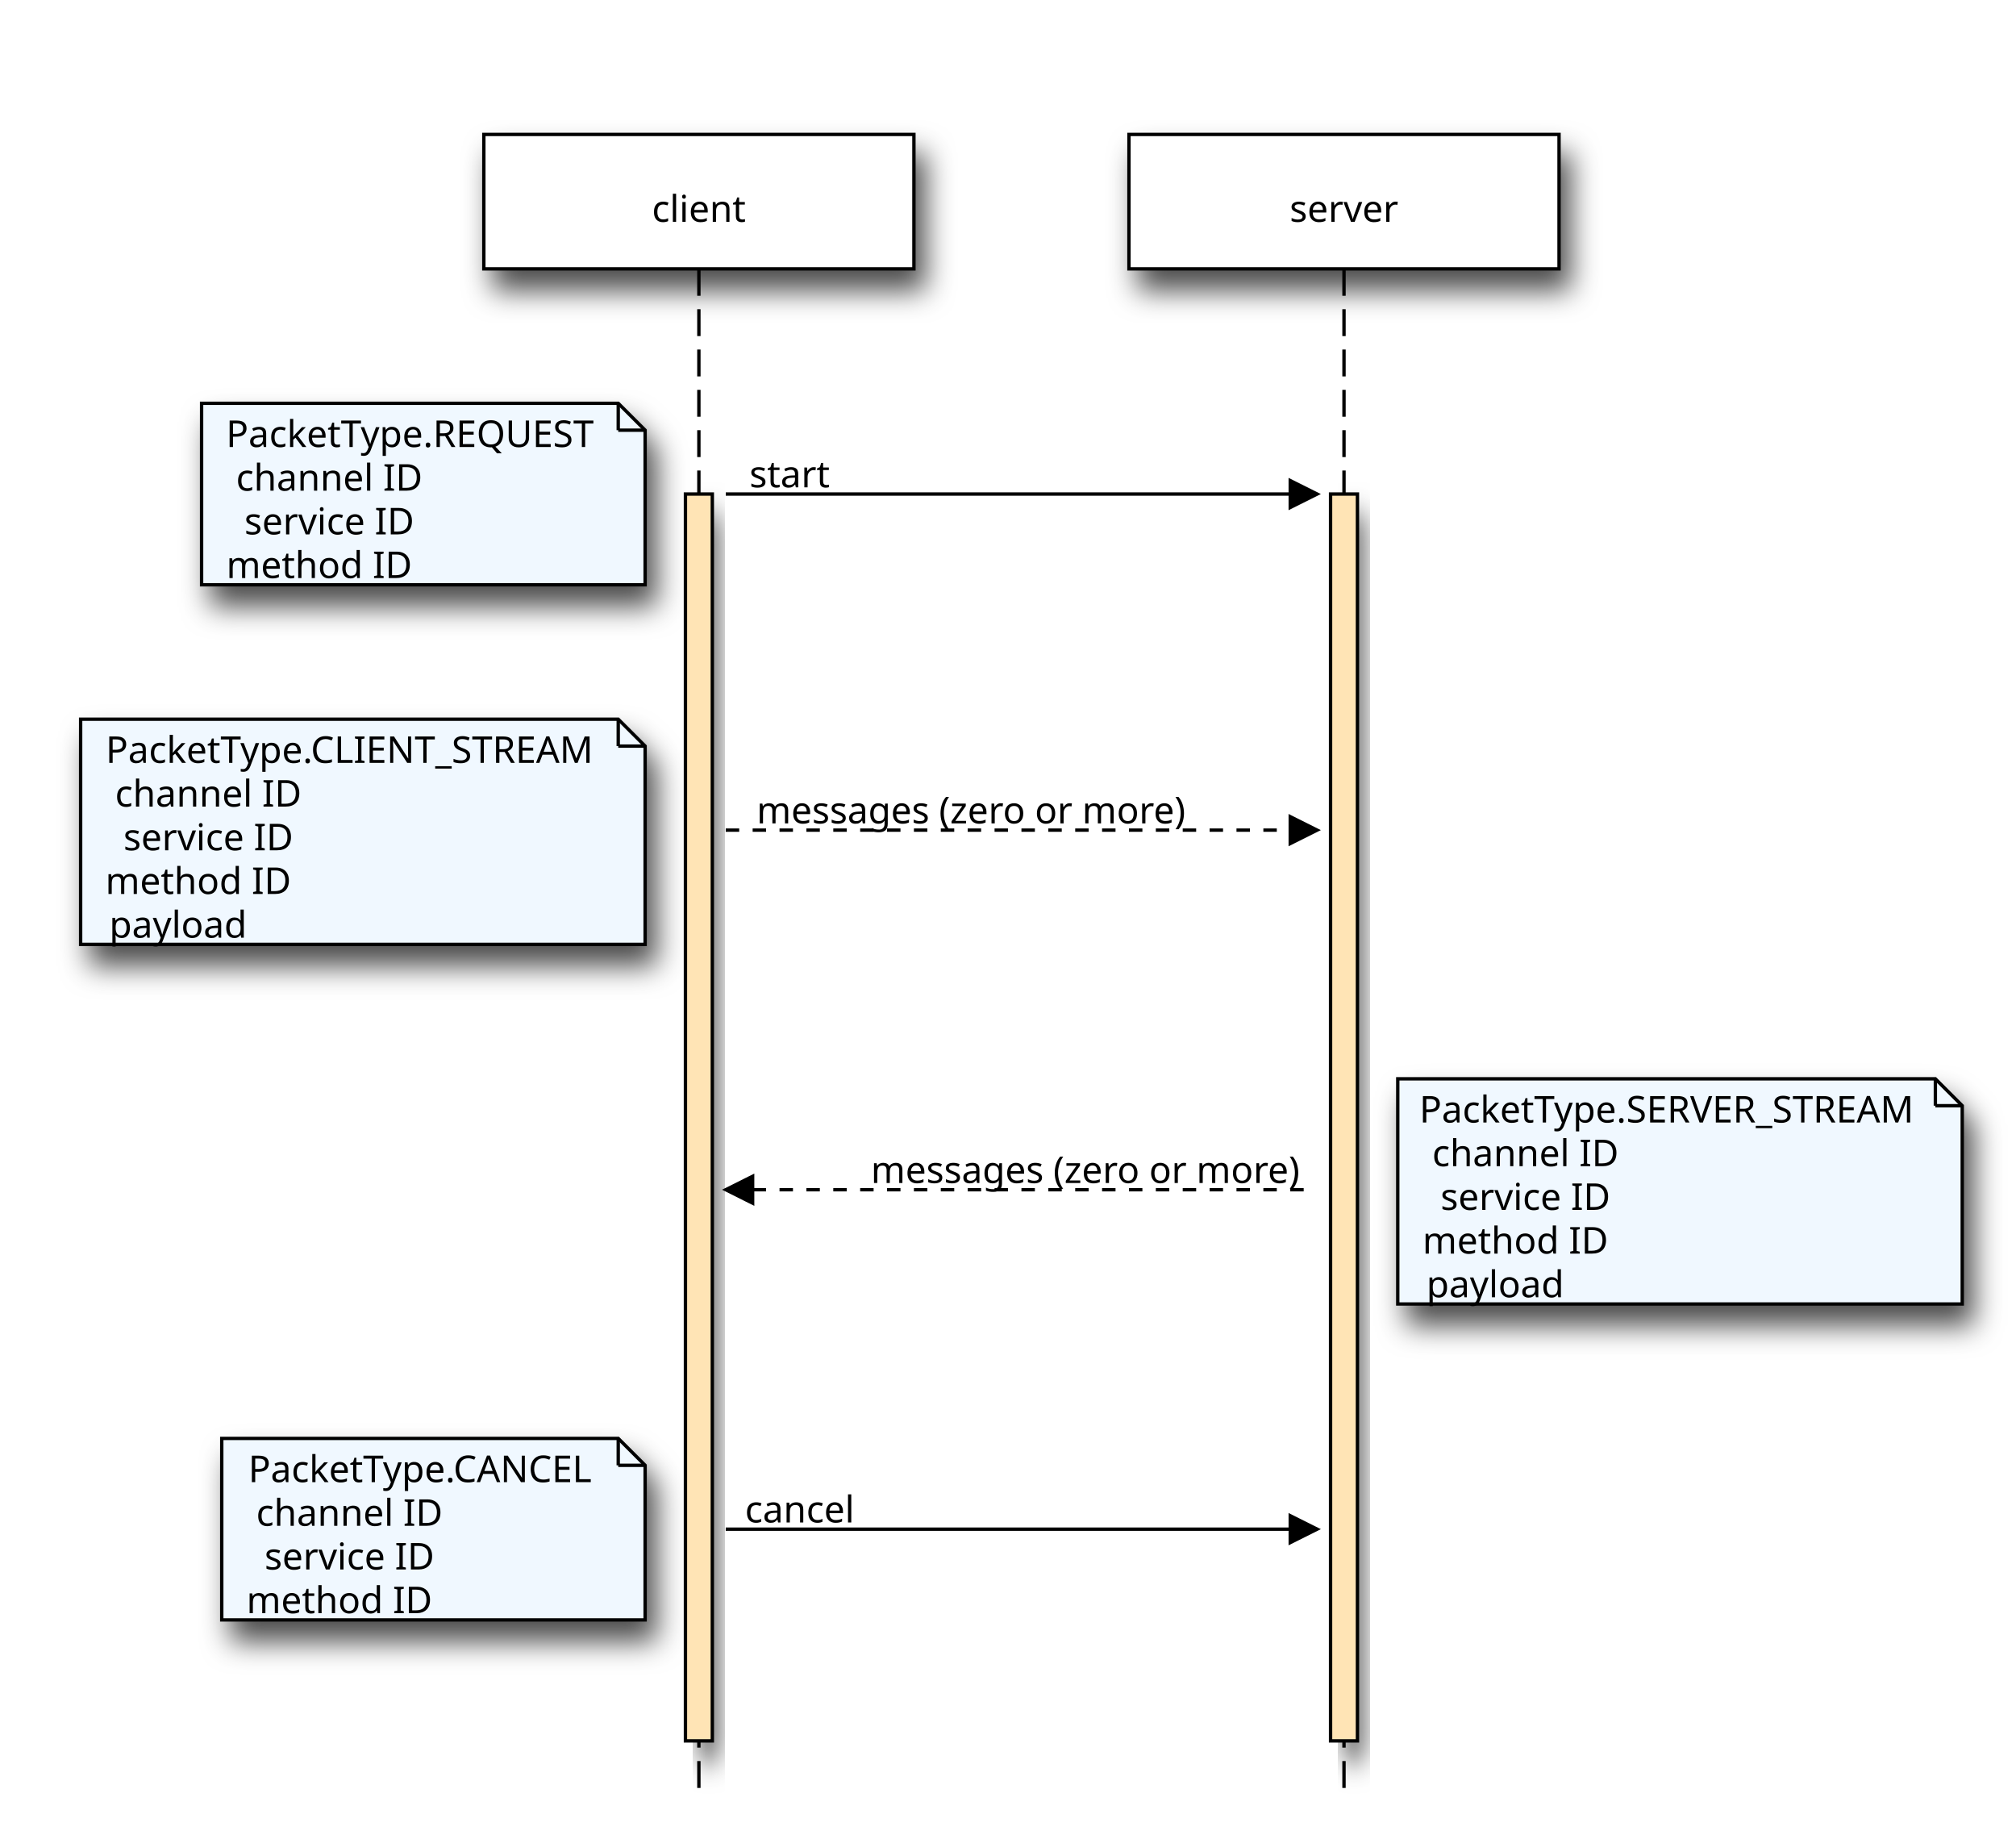
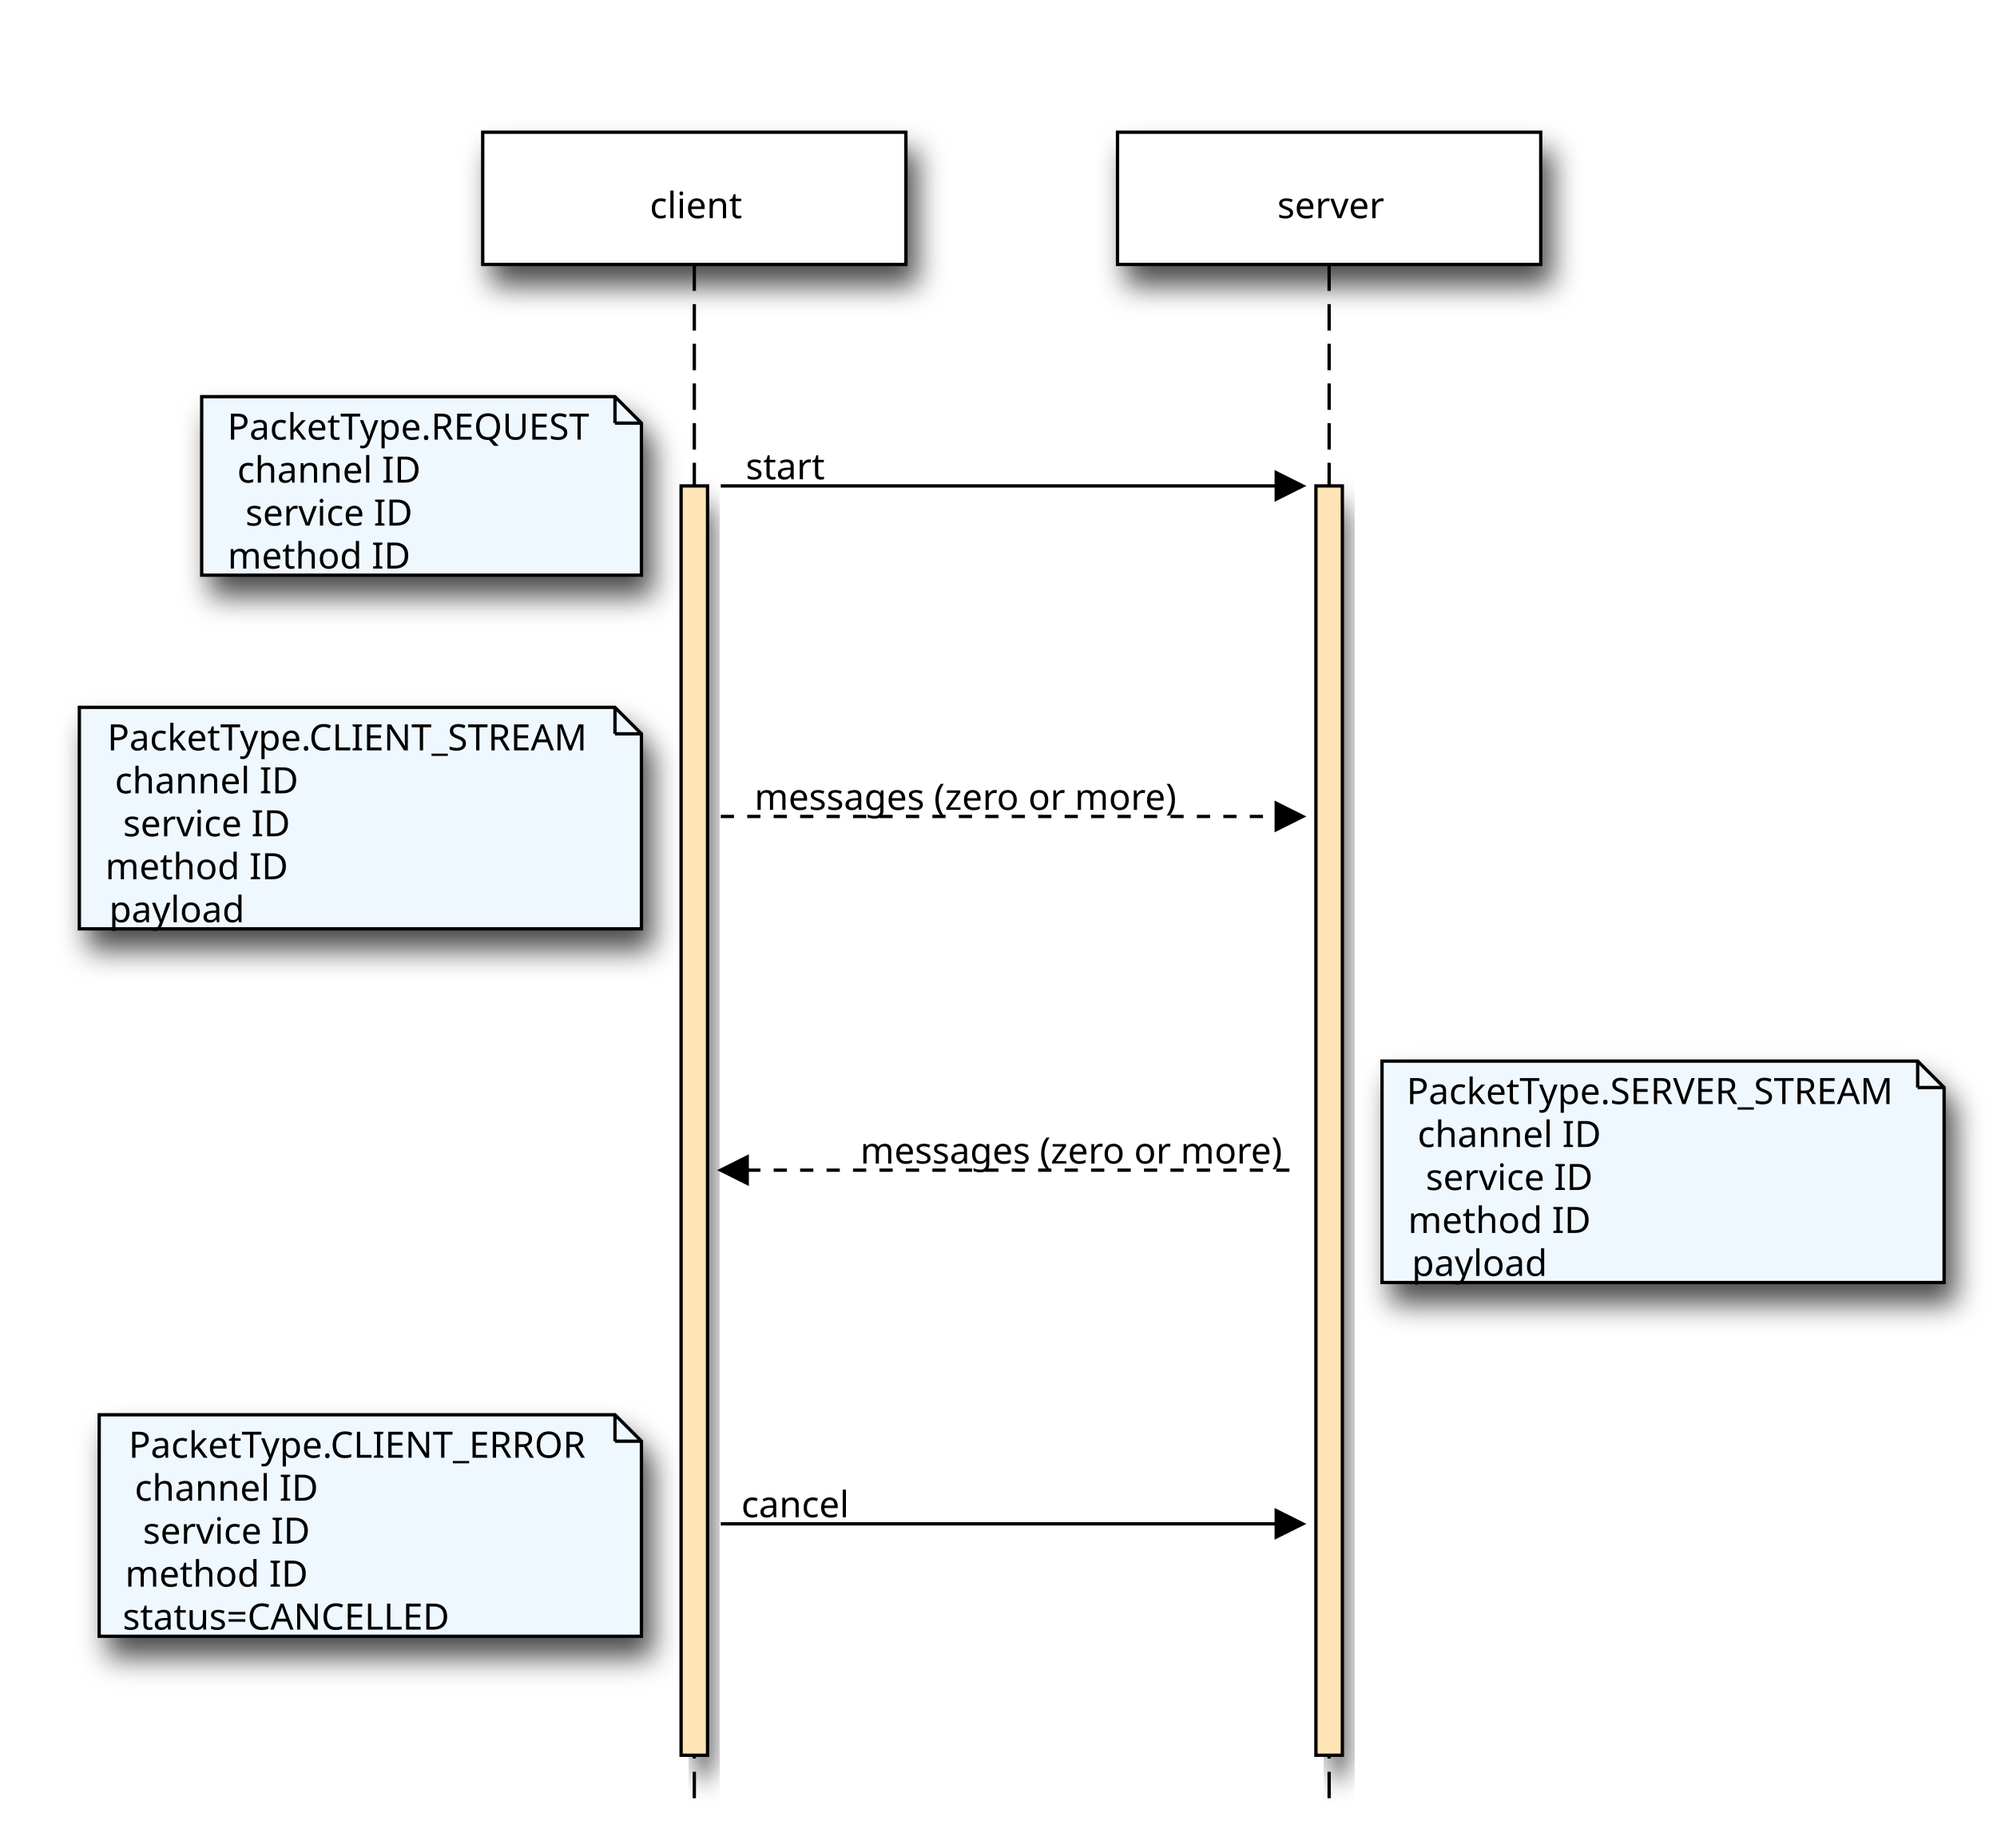
- <svg xmlns="http://www.w3.org/2000/svg" height="600.6" viewBox="0 0 600 546" width="660.0" style="background-color:white">
+ <svg xmlns="http://www.w3.org/2000/svg" viewBox="0 0 604 559" width="604px" height="559px">
  <defs id="defs_block">
    <filter height="1.504" id="filter_blur" width="1.157" x="-0.079" y="-0.252">
      <feGaussianBlur id="feGaussianBlur3780" stdDeviation="4.2" />
    </filter>
  </defs>
-   <rect fill="rgb(0,0,0)" height="371" style="filter:url(#filter_blur);opacity:0.7;fill-opacity:1" width="8" x="207" y="153" />
-   <rect fill="rgb(0,0,0)" height="371" style="filter:url(#filter_blur);opacity:0.7;fill-opacity:1" width="8" x="399" y="153" />
-   <polygon fill="rgb(0,0,0)" points="63,126 187,126 195,134 195,180 63,180 63,126" stroke="rgb(0,0,0)" style="filter:url(#filter_blur);opacity:0.7;fill-opacity:1" />
-   <polygon fill="rgb(0,0,0)" points="27,220 187,220 195,228 195,287 27,287 27,220" stroke="rgb(0,0,0)" style="filter:url(#filter_blur);opacity:0.7;fill-opacity:1" />
-   <polygon fill="rgb(0,0,0)" points="419,327 579,327 587,335 587,394 419,394 419,327" stroke="rgb(0,0,0)" style="filter:url(#filter_blur);opacity:0.7;fill-opacity:1" />
-   <polygon fill="rgb(0,0,0)" points="69,434 187,434 195,442 195,488 69,488 69,434" stroke="rgb(0,0,0)" style="filter:url(#filter_blur);opacity:0.7;fill-opacity:1" />
-   <rect fill="rgb(0,0,0)" height="40" stroke="rgb(0,0,0)" style="filter:url(#filter_blur);opacity:0.7;fill-opacity:1" width="128" x="147" y="46" />
-   <rect fill="rgb(0,0,0)" height="40" stroke="rgb(0,0,0)" style="filter:url(#filter_blur);opacity:0.7;fill-opacity:1" width="128" x="339" y="46" />
-   <path d="M 208 80 L 208 534" fill="none" stroke="rgb(0,0,0)" stroke-dasharray="8 4" />
-   <rect fill="moccasin" height="371" stroke="rgb(0,0,0)" width="8" x="204" y="147" />
-   <path d="M 400 80 L 400 534" fill="none" stroke="rgb(0,0,0)" stroke-dasharray="8 4" />
-   <rect fill="moccasin" height="371" stroke="rgb(0,0,0)" width="8" x="396" y="147" />
-   <rect fill="rgb(255,255,255)" height="40" stroke="rgb(0,0,0)" width="128" x="144" y="40" />
-   <text fill="rgb(0,0,0)" font-family="sans-serif" font-size="11" font-style="normal" font-weight="normal" text-anchor="middle" textLength="36" x="208.0" y="66">client</text>
-   <rect fill="rgb(255,255,255)" height="40" stroke="rgb(0,0,0)" width="128" x="336" y="40" />
-   <text fill="rgb(0,0,0)" font-family="sans-serif" font-size="11" font-style="normal" font-weight="normal" text-anchor="middle" textLength="36" x="400.0" y="66">server</text>
-   <path d="M 216 147 L 392 147" fill="none" stroke="rgb(0,0,0)" />
-   <polygon fill="rgb(0,0,0)" points="384,143 392,147 384,151" stroke="rgb(0,0,0)" />
-   <polygon fill="rgb(240,248,255)" points="60,120 184,120 192,128 192,174 60,174 60,120" stroke="rgb(0,0,0)" />
-   <path d="M 184 120 L 184 128" fill="none" stroke="rgb(0,0,0)" />
-   <path d="M 184 128 L 192 128" fill="none" stroke="rgb(0,0,0)" />
-   <text fill="rgb(0,0,0)" font-family="sans-serif" font-size="11" font-style="normal" font-weight="normal" text-anchor="middle" textLength="108" x="122.0" y="133">PacketType.REQUEST</text>
-   <text fill="rgb(0,0,0)" font-family="sans-serif" font-size="11" font-style="normal" font-weight="normal" text-anchor="middle" textLength="60" x="98.0" y="146">channel ID</text>
-   <text fill="rgb(0,0,0)" font-family="sans-serif" font-size="11" font-style="normal" font-weight="normal" text-anchor="middle" textLength="60" x="98.0" y="159">service ID</text>
-   <text fill="rgb(0,0,0)" font-family="sans-serif" font-size="11" font-style="normal" font-weight="normal" text-anchor="middle" textLength="54" x="95.0" y="172">method ID</text>
-   <path d="M 216 247 L 392 247" fill="none" stroke="rgb(0,0,0)" stroke-dasharray="4" />
-   <polygon fill="rgb(0,0,0)" points="384,243 392,247 384,251" stroke="rgb(0,0,0)" />
-   <polygon fill="rgb(240,248,255)" points="24,214 184,214 192,222 192,281 24,281 24,214" stroke="rgb(0,0,0)" />
-   <path d="M 184 214 L 184 222" fill="none" stroke="rgb(0,0,0)" />
-   <path d="M 184 222 L 192 222" fill="none" stroke="rgb(0,0,0)" />
-   <text fill="rgb(0,0,0)" font-family="sans-serif" font-size="11" font-style="normal" font-weight="normal" text-anchor="middle" textLength="144" x="104.0" y="227">PacketType.CLIENT_STREAM</text>
-   <text fill="rgb(0,0,0)" font-family="sans-serif" font-size="11" font-style="normal" font-weight="normal" text-anchor="middle" textLength="60" x="62.0" y="240">channel ID</text>
-   <text fill="rgb(0,0,0)" font-family="sans-serif" font-size="11" font-style="normal" font-weight="normal" text-anchor="middle" textLength="60" x="62.0" y="253">service ID</text>
-   <text fill="rgb(0,0,0)" font-family="sans-serif" font-size="11" font-style="normal" font-weight="normal" text-anchor="middle" textLength="54" x="59.0" y="266">method ID</text>
-   <text fill="rgb(0,0,0)" font-family="sans-serif" font-size="11" font-style="normal" font-weight="normal" text-anchor="middle" textLength="42" x="53.0" y="279">payload</text>
-   <path d="M 216 354 L 392 354" fill="none" stroke="rgb(0,0,0)" stroke-dasharray="4" />
-   <polygon fill="rgb(0,0,0)" points="224,350 216,354 224,358" stroke="rgb(0,0,0)" />
-   <polygon fill="rgb(240,248,255)" points="416,321 576,321 584,329 584,388 416,388 416,321" stroke="rgb(0,0,0)" />
-   <path d="M 576 321 L 576 329" fill="none" stroke="rgb(0,0,0)" />
-   <path d="M 576 329 L 584 329" fill="none" stroke="rgb(0,0,0)" />
-   <text fill="rgb(0,0,0)" font-family="sans-serif" font-size="11" font-style="normal" font-weight="normal" text-anchor="middle" textLength="144" x="496.0" y="334">PacketType.SERVER_STREAM</text>
-   <text fill="rgb(0,0,0)" font-family="sans-serif" font-size="11" font-style="normal" font-weight="normal" text-anchor="middle" textLength="60" x="454.0" y="347">channel ID</text>
-   <text fill="rgb(0,0,0)" font-family="sans-serif" font-size="11" font-style="normal" font-weight="normal" text-anchor="middle" textLength="60" x="454.0" y="360">service ID</text>
-   <text fill="rgb(0,0,0)" font-family="sans-serif" font-size="11" font-style="normal" font-weight="normal" text-anchor="middle" textLength="54" x="451.0" y="373">method ID</text>
-   <text fill="rgb(0,0,0)" font-family="sans-serif" font-size="11" font-style="normal" font-weight="normal" text-anchor="middle" textLength="42" x="445.0" y="386">payload</text>
-   <path d="M 216 455 L 392 455" fill="none" stroke="rgb(0,0,0)" />
-   <polygon fill="rgb(0,0,0)" points="384,451 392,455 384,459" stroke="rgb(0,0,0)" />
-   <polygon fill="rgb(240,248,255)" points="66,428 184,428 192,436 192,482 66,482 66,428" stroke="rgb(0,0,0)" />
-   <path d="M 184 428 L 184 436" fill="none" stroke="rgb(0,0,0)" />
-   <path d="M 184 436 L 192 436" fill="none" stroke="rgb(0,0,0)" />
-   <text fill="rgb(0,0,0)" font-family="sans-serif" font-size="11" font-style="normal" font-weight="normal" text-anchor="middle" textLength="102" x="125.0" y="441">PacketType.CANCEL</text>
-   <text fill="rgb(0,0,0)" font-family="sans-serif" font-size="11" font-style="normal" font-weight="normal" text-anchor="middle" textLength="60" x="104.0" y="454">channel ID</text>
-   <text fill="rgb(0,0,0)" font-family="sans-serif" font-size="11" font-style="normal" font-weight="normal" text-anchor="middle" textLength="60" x="104.0" y="467">service ID</text>
-   <text fill="rgb(0,0,0)" font-family="sans-serif" font-size="11" font-style="normal" font-weight="normal" text-anchor="middle" textLength="54" x="101.0" y="480">method ID</text>
-   <text fill="rgb(0,0,0)" font-family="sans-serif" font-size="11" font-style="normal" font-weight="normal" text-anchor="middle" textLength="30" x="235.0" y="145">start</text>
-   <text fill="rgb(0,0,0)" font-family="sans-serif" font-size="11" font-style="normal" font-weight="normal" text-anchor="middle" textLength="138" x="289.0" y="245">messages (zero or more)</text>
-   <text fill="rgb(0,0,0)" font-family="sans-serif" font-size="11" font-style="normal" font-weight="normal" text-anchor="middle" textLength="138" x="323.0" y="352">messages (zero or more)</text>
-   <text fill="rgb(0,0,0)" font-family="sans-serif" font-size="11" font-style="normal" font-weight="normal" text-anchor="middle" textLength="36" x="238.0" y="453">cancel</text>
+   <rect fill="rgb(0,0,0)" height="384" style="filter:url(#filter_blur);opacity:0.7;fill-opacity:1" width="8" x="209" y="153" />
+   <rect fill="rgb(0,0,0)" height="384" style="filter:url(#filter_blur);opacity:0.7;fill-opacity:1" width="8" x="401" y="153" />
+   <polygon fill="rgb(0,0,0)" points="64,126 189,126 197,134 197,180 64,180 64,126" stroke="rgb(0,0,0)" style="filter:url(#filter_blur);opacity:0.7;fill-opacity:1" />
+   <polygon fill="rgb(0,0,0)" points="27,220 189,220 197,228 197,287 27,287 27,220" stroke="rgb(0,0,0)" style="filter:url(#filter_blur);opacity:0.7;fill-opacity:1" />
+   <polygon fill="rgb(0,0,0)" points="421,327 583,327 591,335 591,394 421,394 421,327" stroke="rgb(0,0,0)" style="filter:url(#filter_blur);opacity:0.7;fill-opacity:1" />
+   <polygon fill="rgb(0,0,0)" points="33,434 189,434 197,442 197,501 33,501 33,434" stroke="rgb(0,0,0)" style="filter:url(#filter_blur);opacity:0.7;fill-opacity:1" />
+   <rect fill="rgb(0,0,0)" height="40" stroke="rgb(0,0,0)" style="filter:url(#filter_blur);opacity:0.7;fill-opacity:1" width="128" x="149" y="46" />
+   <rect fill="rgb(0,0,0)" height="40" stroke="rgb(0,0,0)" style="filter:url(#filter_blur);opacity:0.7;fill-opacity:1" width="128" x="341" y="46" />
+   <path d="M 210 80 L 210 547" fill="none" stroke="rgb(0,0,0)" stroke-dasharray="8 4" />
+   <rect fill="moccasin" height="384" stroke="rgb(0,0,0)" width="8" x="206" y="147" />
+   <path d="M 402 80 L 402 547" fill="none" stroke="rgb(0,0,0)" stroke-dasharray="8 4" />
+   <rect fill="moccasin" height="384" stroke="rgb(0,0,0)" width="8" x="398" y="147" />
+   <rect fill="rgb(255,255,255)" height="40" stroke="rgb(0,0,0)" width="128" x="146" y="40" />
+   <text fill="rgb(0,0,0)" font-family="sans-serif" font-size="11" font-style="normal" font-weight="normal" text-anchor="middle" textLength="37" x="210.5" y="66">client</text>
+   <rect fill="rgb(255,255,255)" height="40" stroke="rgb(0,0,0)" width="128" x="338" y="40" />
+   <text fill="rgb(0,0,0)" font-family="sans-serif" font-size="11" font-style="normal" font-weight="normal" text-anchor="middle" textLength="37" x="402.5" y="66">server</text>
+   <path d="M 218 147 L 394 147" fill="none" stroke="rgb(0,0,0)" />
+   <polygon fill="rgb(0,0,0)" points="386,143 394,147 386,151" stroke="rgb(0,0,0)" />
+   <polygon fill="rgb(240,248,255)" points="61,120 186,120 194,128 194,174 61,174 61,120" stroke="rgb(0,0,0)" />
+   <path d="M 186 120 L 186 128" fill="none" stroke="rgb(0,0,0)" />
+   <path d="M 186 128 L 194 128" fill="none" stroke="rgb(0,0,0)" />
+   <text fill="rgb(0,0,0)" font-family="sans-serif" font-size="11" font-style="normal" font-weight="normal" text-anchor="middle" textLength="109" x="123.5" y="133">PacketType.REQUEST</text>
+   <text fill="rgb(0,0,0)" font-family="sans-serif" font-size="11" font-style="normal" font-weight="normal" text-anchor="middle" textLength="61" x="99.5" y="146">channel ID</text>
+   <text fill="rgb(0,0,0)" font-family="sans-serif" font-size="11" font-style="normal" font-weight="normal" text-anchor="middle" textLength="61" x="99.5" y="159">service ID</text>
+   <text fill="rgb(0,0,0)" font-family="sans-serif" font-size="11" font-style="normal" font-weight="normal" text-anchor="middle" textLength="55" x="96.5" y="172">method ID</text>
+   <path d="M 218 247 L 394 247" fill="none" stroke="rgb(0,0,0)" stroke-dasharray="4" />
+   <polygon fill="rgb(0,0,0)" points="386,243 394,247 386,251" stroke="rgb(0,0,0)" />
+   <polygon fill="rgb(240,248,255)" points="24,214 186,214 194,222 194,281 24,281 24,214" stroke="rgb(0,0,0)" />
+   <path d="M 186 214 L 186 222" fill="none" stroke="rgb(0,0,0)" />
+   <path d="M 186 222 L 194 222" fill="none" stroke="rgb(0,0,0)" />
+   <text fill="rgb(0,0,0)" font-family="sans-serif" font-size="11" font-style="normal" font-weight="normal" text-anchor="middle" textLength="146" x="105.0" y="227">PacketType.CLIENT_STREAM</text>
+   <text fill="rgb(0,0,0)" font-family="sans-serif" font-size="11" font-style="normal" font-weight="normal" text-anchor="middle" textLength="61" x="62.5" y="240">channel ID</text>
+   <text fill="rgb(0,0,0)" font-family="sans-serif" font-size="11" font-style="normal" font-weight="normal" text-anchor="middle" textLength="61" x="62.5" y="253">service ID</text>
+   <text fill="rgb(0,0,0)" font-family="sans-serif" font-size="11" font-style="normal" font-weight="normal" text-anchor="middle" textLength="55" x="59.5" y="266">method ID</text>
+   <text fill="rgb(0,0,0)" font-family="sans-serif" font-size="11" font-style="normal" font-weight="normal" text-anchor="middle" textLength="43" x="53.5" y="279">payload</text>
+   <path d="M 218 354 L 394 354" fill="none" stroke="rgb(0,0,0)" stroke-dasharray="4" />
+   <polygon fill="rgb(0,0,0)" points="226,350 218,354 226,358" stroke="rgb(0,0,0)" />
+   <polygon fill="rgb(240,248,255)" points="418,321 580,321 588,329 588,388 418,388 418,321" stroke="rgb(0,0,0)" />
+   <path d="M 580 321 L 580 329" fill="none" stroke="rgb(0,0,0)" />
+   <path d="M 580 329 L 588 329" fill="none" stroke="rgb(0,0,0)" />
+   <text fill="rgb(0,0,0)" font-family="sans-serif" font-size="11" font-style="normal" font-weight="normal" text-anchor="middle" textLength="146" x="499.0" y="334">PacketType.SERVER_STREAM</text>
+   <text fill="rgb(0,0,0)" font-family="sans-serif" font-size="11" font-style="normal" font-weight="normal" text-anchor="middle" textLength="61" x="456.5" y="347">channel ID</text>
+   <text fill="rgb(0,0,0)" font-family="sans-serif" font-size="11" font-style="normal" font-weight="normal" text-anchor="middle" textLength="61" x="456.5" y="360">service ID</text>
+   <text fill="rgb(0,0,0)" font-family="sans-serif" font-size="11" font-style="normal" font-weight="normal" text-anchor="middle" textLength="55" x="453.5" y="373">method ID</text>
+   <text fill="rgb(0,0,0)" font-family="sans-serif" font-size="11" font-style="normal" font-weight="normal" text-anchor="middle" textLength="43" x="447.5" y="386">payload</text>
+   <path d="M 218 461 L 394 461" fill="none" stroke="rgb(0,0,0)" />
+   <polygon fill="rgb(0,0,0)" points="386,457 394,461 386,465" stroke="rgb(0,0,0)" />
+   <polygon fill="rgb(240,248,255)" points="30,428 186,428 194,436 194,495 30,495 30,428" stroke="rgb(0,0,0)" />
+   <path d="M 186 428 L 186 436" fill="none" stroke="rgb(0,0,0)" />
+   <path d="M 186 436 L 194 436" fill="none" stroke="rgb(0,0,0)" />
+   <text fill="rgb(0,0,0)" font-family="sans-serif" font-size="11" font-style="normal" font-weight="normal" text-anchor="middle" textLength="140" x="108.0" y="441">PacketType.CLIENT_ERROR</text>
+   <text fill="rgb(0,0,0)" font-family="sans-serif" font-size="11" font-style="normal" font-weight="normal" text-anchor="middle" textLength="61" x="68.5" y="454">channel ID</text>
+   <text fill="rgb(0,0,0)" font-family="sans-serif" font-size="11" font-style="normal" font-weight="normal" text-anchor="middle" textLength="61" x="68.5" y="467">service ID</text>
+   <text fill="rgb(0,0,0)" font-family="sans-serif" font-size="11" font-style="normal" font-weight="normal" text-anchor="middle" textLength="55" x="65.5" y="480">method ID</text>
+   <text fill="rgb(0,0,0)" font-family="sans-serif" font-size="11" font-style="normal" font-weight="normal" text-anchor="middle" textLength="97" x="86.5" y="493">status=CANCELLED</text>
+   <text fill="rgb(0,0,0)" font-family="sans-serif" font-size="11" font-style="normal" font-weight="normal" text-anchor="middle" textLength="31" x="237.5" y="145">start</text>
+   <text fill="rgb(0,0,0)" font-family="sans-serif" font-size="11" font-style="normal" font-weight="normal" text-anchor="middle" textLength="140" x="292.0" y="245">messages (zero or more)</text>
+   <text fill="rgb(0,0,0)" font-family="sans-serif" font-size="11" font-style="normal" font-weight="normal" text-anchor="middle" textLength="140" x="324.0" y="352">messages (zero or more)</text>
+   <text fill="rgb(0,0,0)" font-family="sans-serif" font-size="11" font-style="normal" font-weight="normal" text-anchor="middle" textLength="37" x="240.5" y="459">cancel</text>
</svg>
